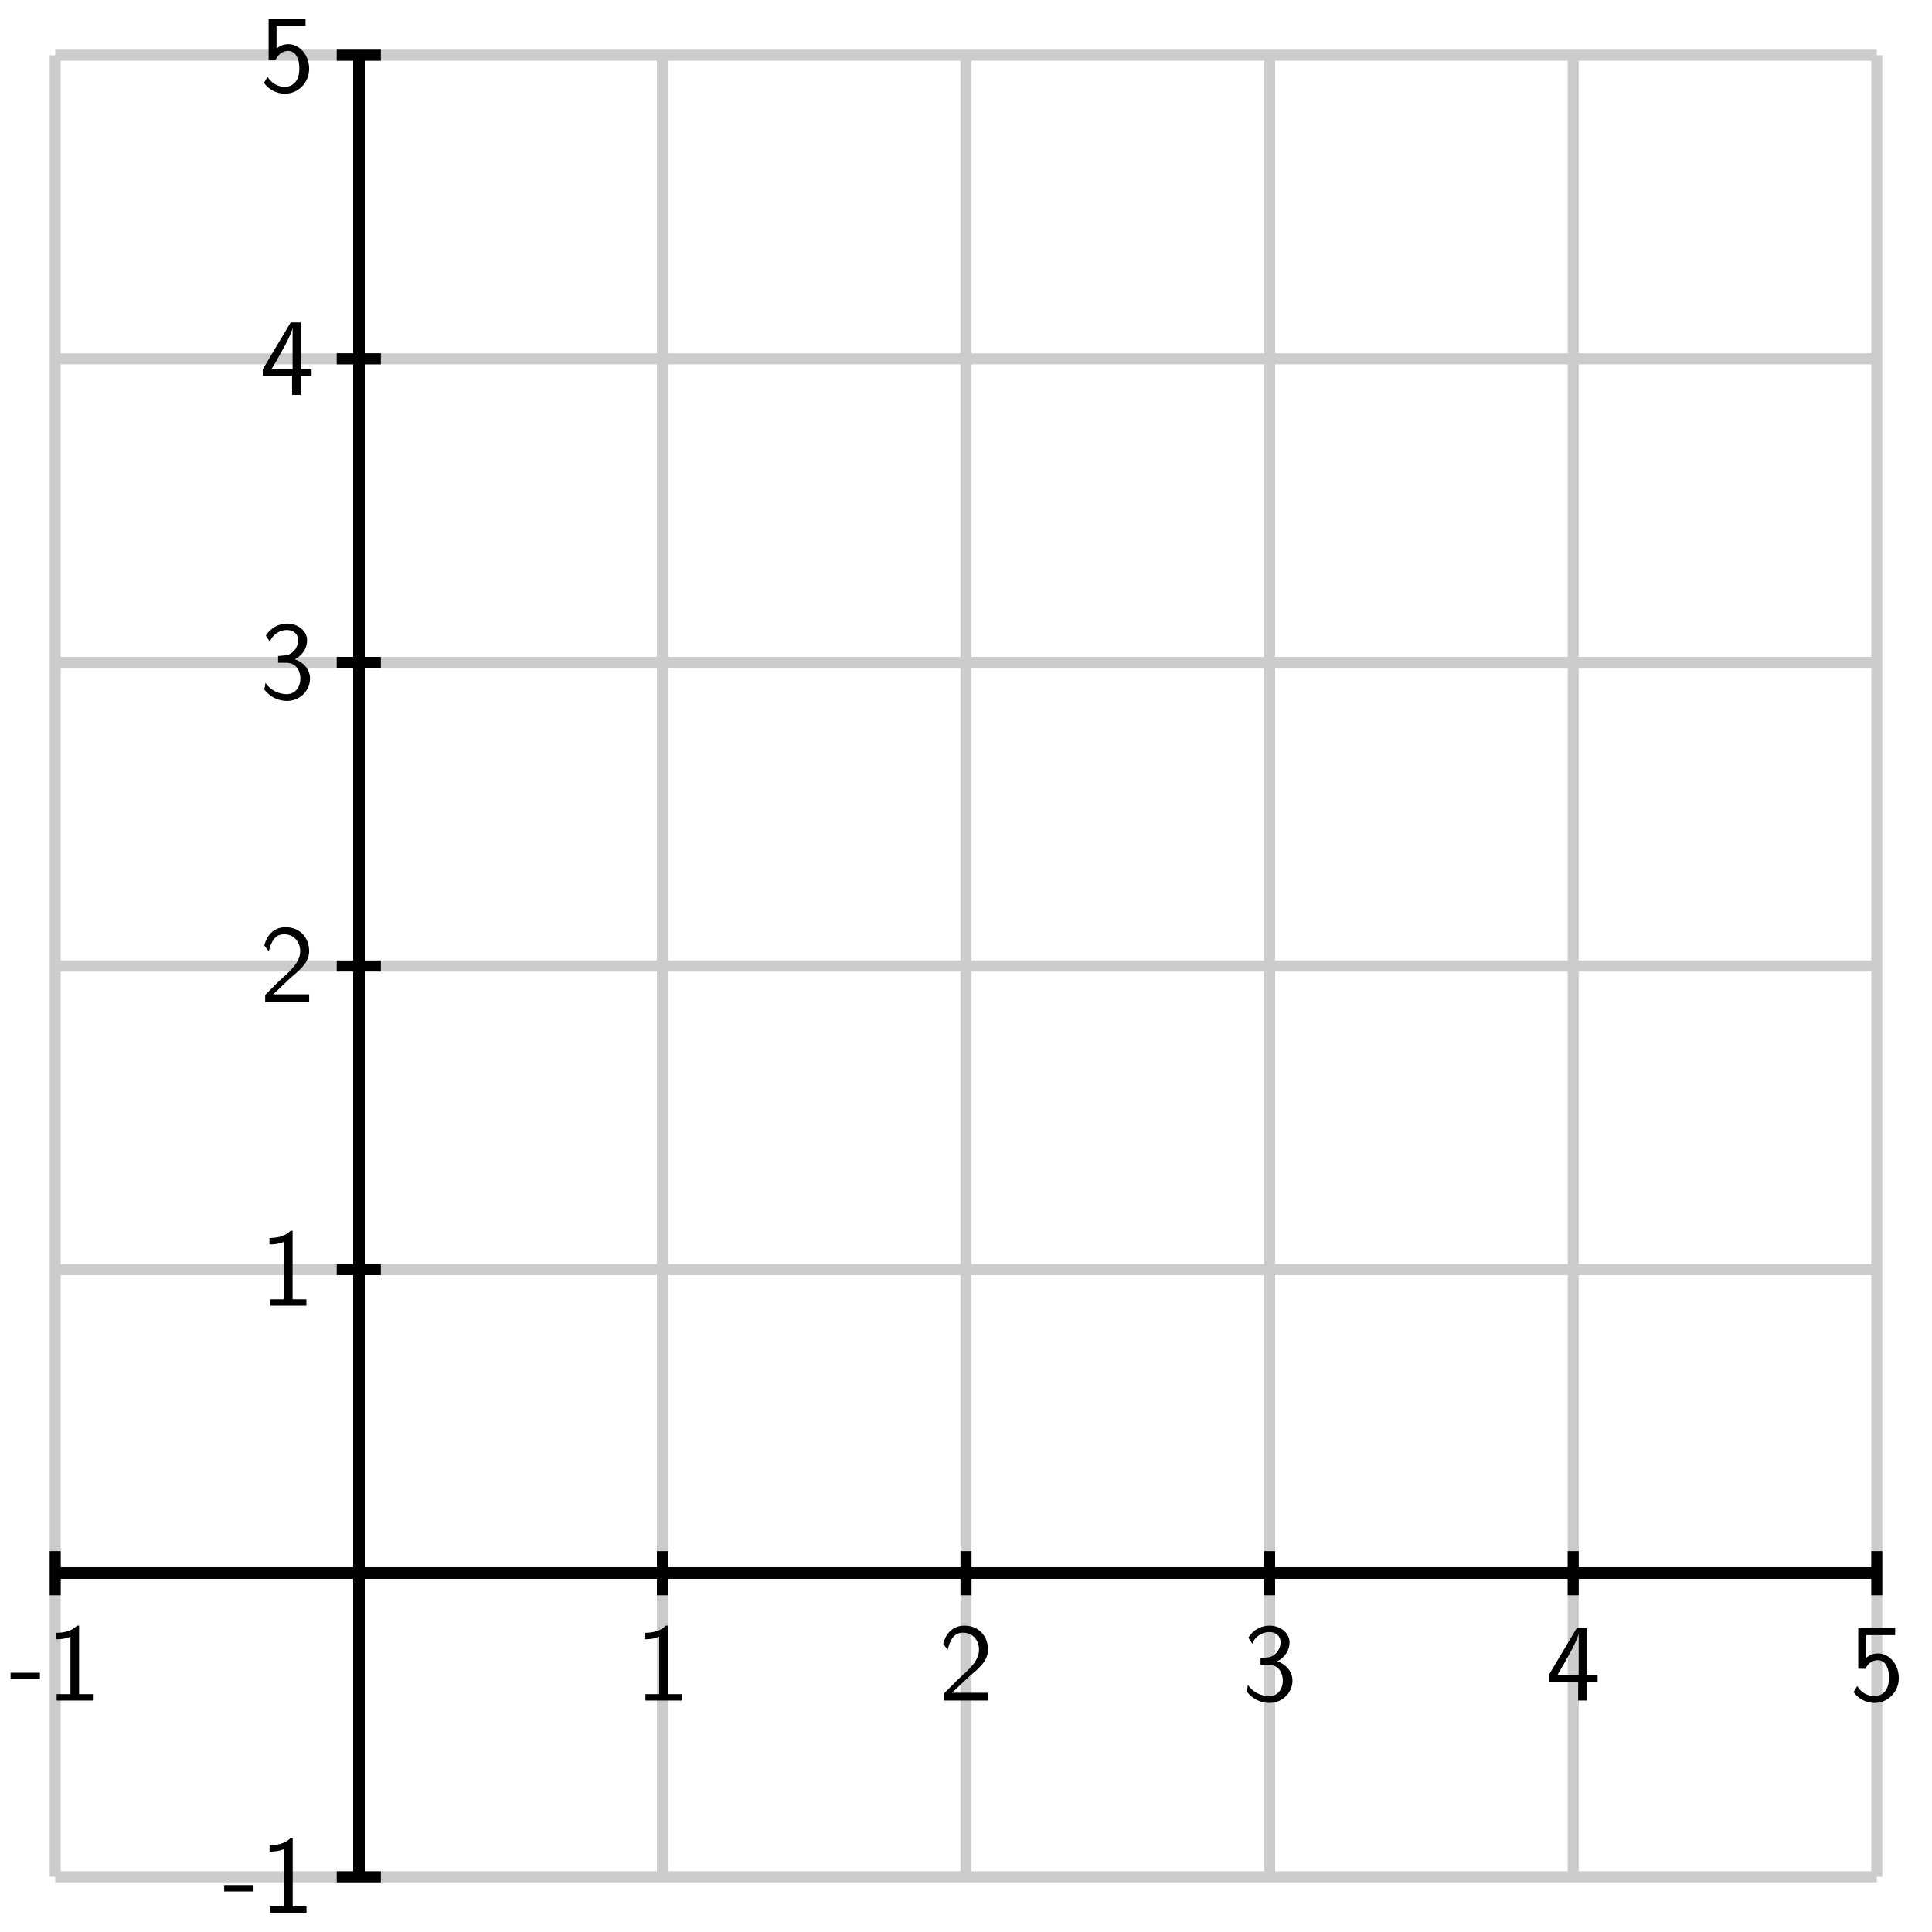
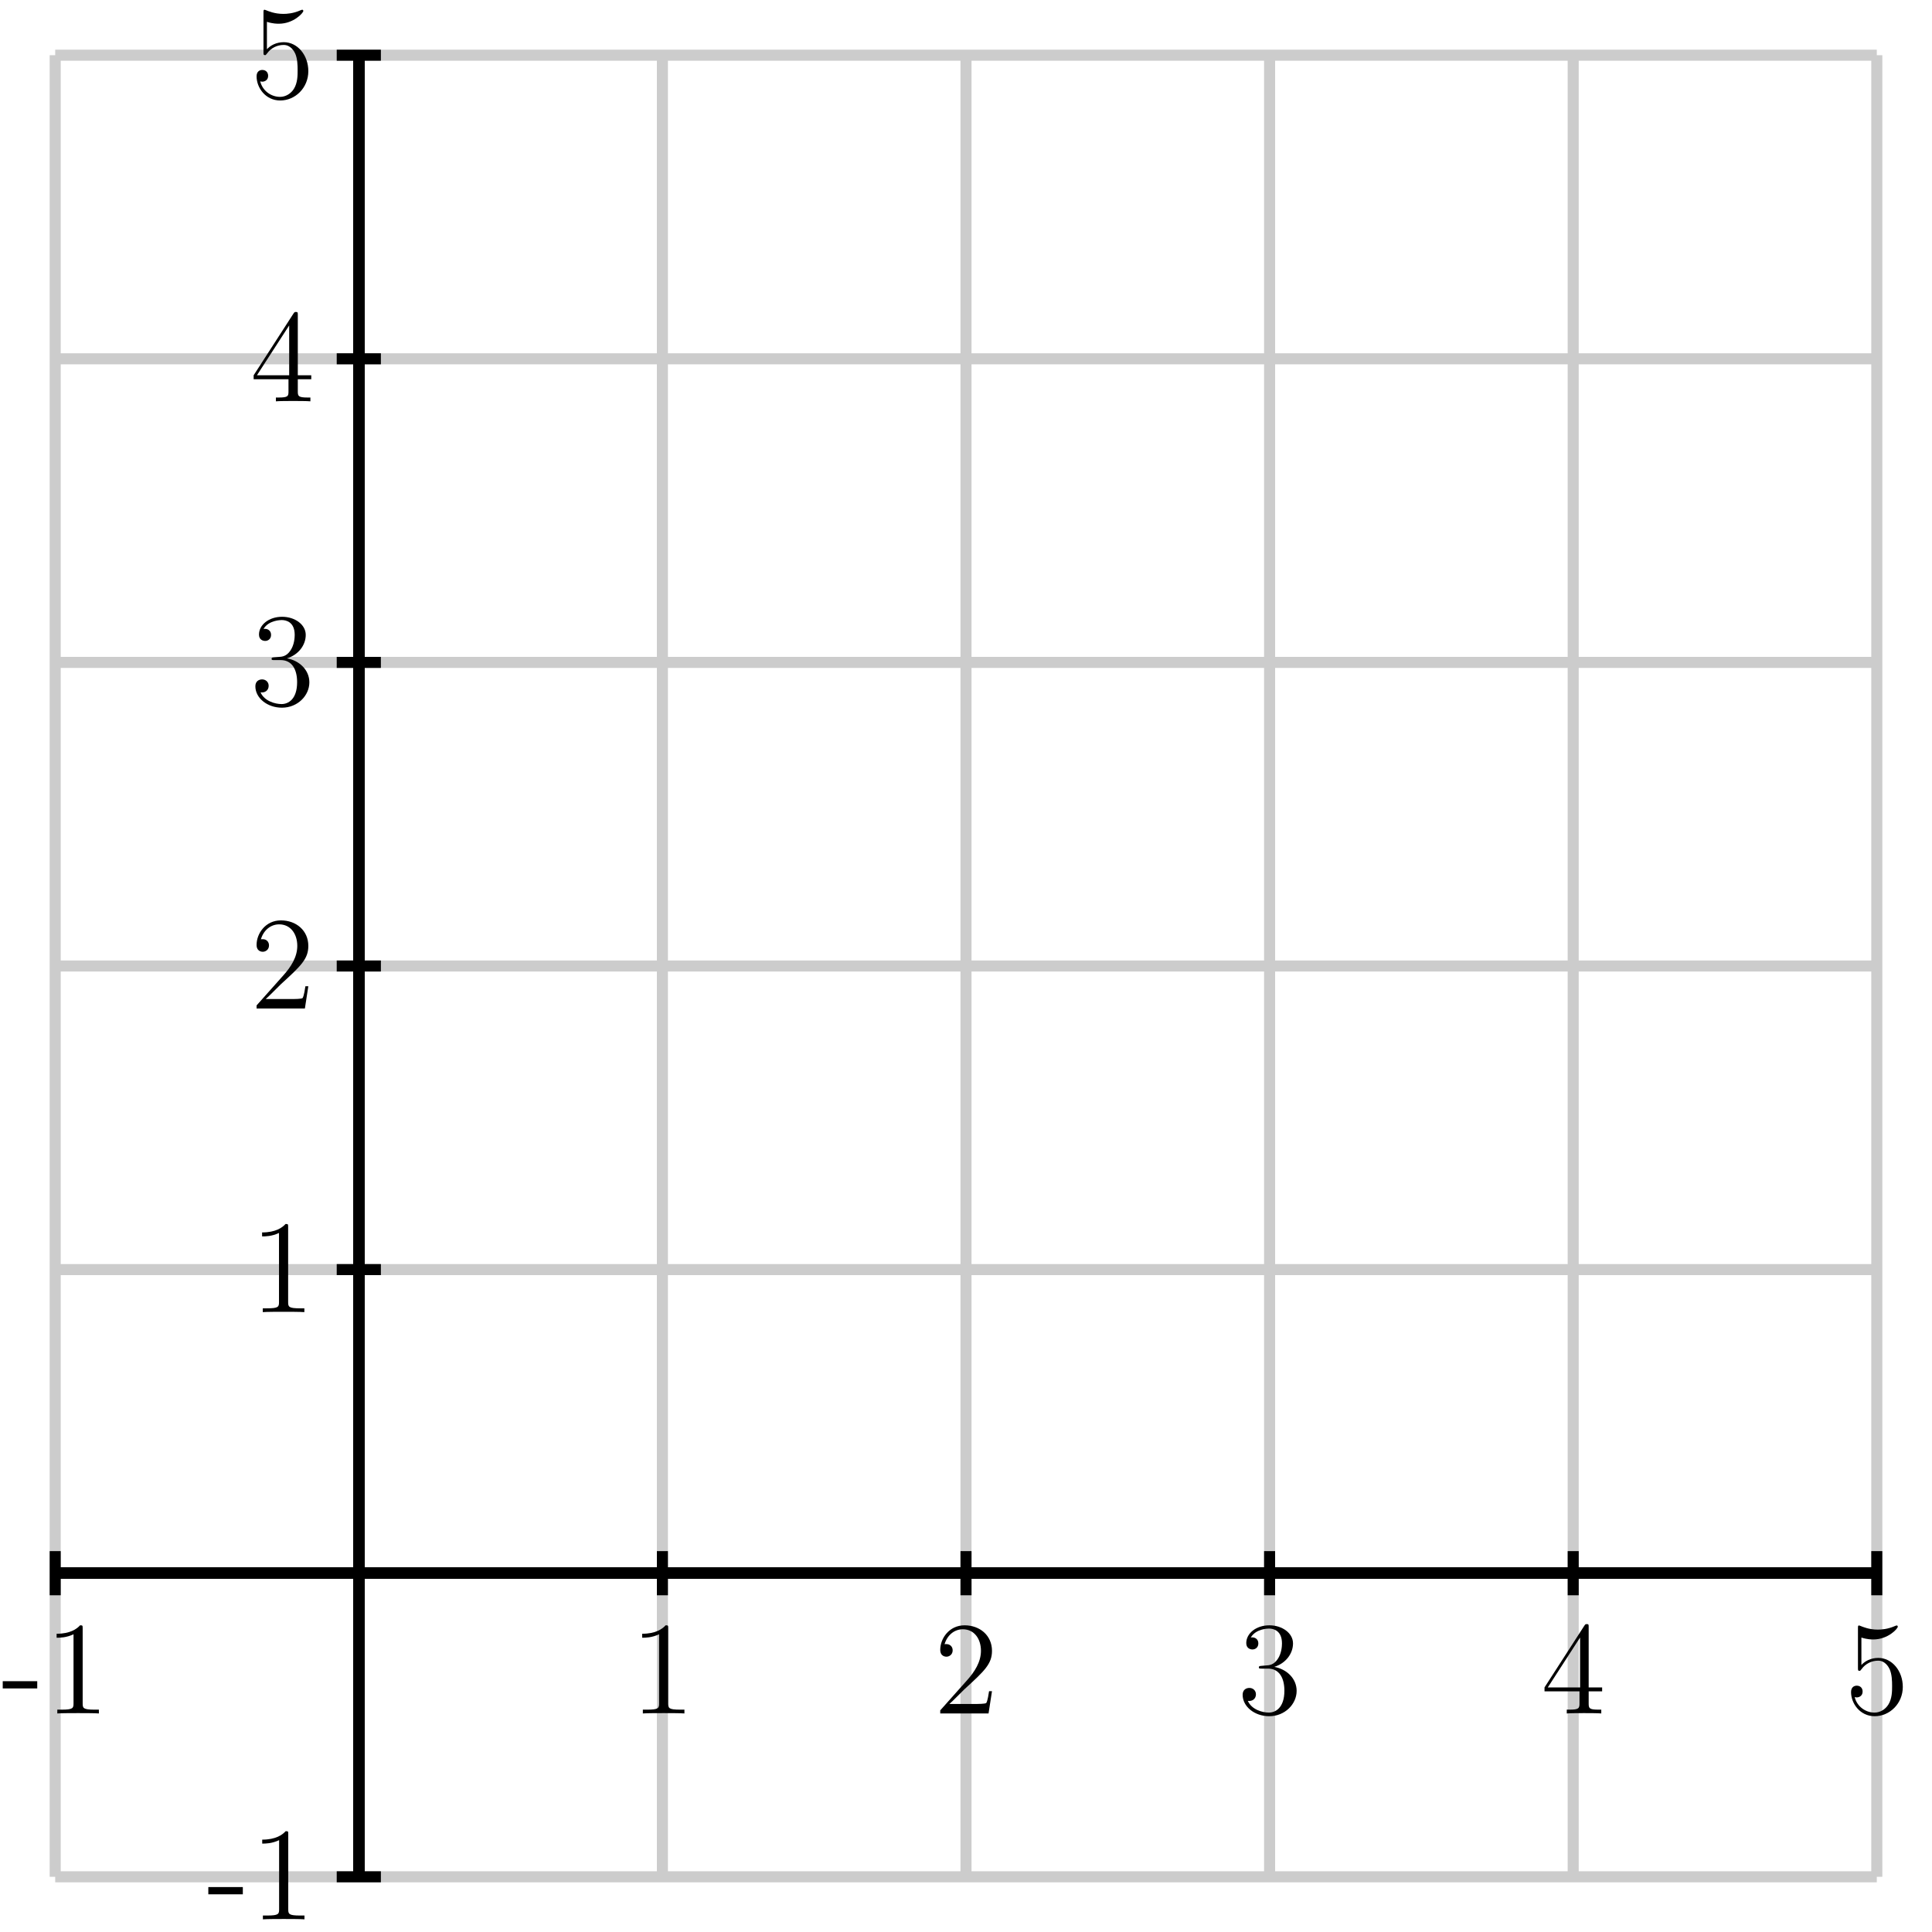
<svg xmlns="http://www.w3.org/2000/svg" xmlns:xlink="http://www.w3.org/1999/xlink" width="175pt" height="175pt" viewBox="0 0 175 175" version="1.1">
  <defs>
    <g>
      <symbol overflow="visible" id="glyph0-0">
        <path style="stroke:none;" d="" />
      </symbol>
      <symbol overflow="visible" id="glyph0-1">
-         <path style="stroke:none;" d="M 2.766 -1.938 L 2.766 -2.516 L 0.109 -2.516 L 0.109 -1.938 Z M 2.766 -1.938 " />
+         <path style="stroke:none;" d="M 3.25 -2.266 L 3.25 -2.922 L 0.125 -2.922 L 0.125 -2.266 Z M 3.25 -2.266 " />
      </symbol>
      <symbol overflow="visible" id="glyph0-2">
-         <path style="stroke:none;" d="M 2.984 -6.781 L 2.797 -6.781 C 2.203 -6.172 1.375 -6.141 0.891 -6.125 L 0.891 -5.547 C 1.219 -5.547 1.703 -5.562 2.203 -5.781 L 2.203 -0.578 L 0.953 -0.578 L 0.953 0 L 4.234 0 L 4.234 -0.578 L 2.984 -0.578 Z M 2.984 -6.781 " />
+         <path style="stroke:none;" d="M 3.453 -7.688 C 3.453 -7.969 3.453 -7.984 3.219 -7.984 C 2.922 -7.656 2.328 -7.219 1.094 -7.219 L 1.094 -6.859 C 1.375 -6.859 1.969 -6.859 2.625 -7.172 L 2.625 -0.922 C 2.625 -0.484 2.594 -0.344 1.531 -0.344 L 1.156 -0.344 L 1.156 0 C 1.484 -0.031 2.656 -0.031 3.047 -0.031 C 3.438 -0.031 4.594 -0.031 4.922 0 L 4.922 -0.344 L 4.547 -0.344 C 3.484 -0.344 3.453 -0.484 3.453 -0.922 Z M 3.453 -7.688 " />
      </symbol>
      <symbol overflow="visible" id="glyph0-3">
-         <path style="stroke:none;" d="M 1.734 -1.875 L 0.5 -0.641 L 0.5 0 L 4.484 0 L 4.484 -0.703 L 2.672 -0.703 C 2.547 -0.703 2.438 -0.703 2.312 -0.703 L 1.219 -0.703 C 1.547 -0.984 2.297 -1.734 2.609 -2.016 C 2.797 -2.203 3.312 -2.625 3.5 -2.797 C 3.953 -3.25 4.484 -3.781 4.484 -4.625 C 4.484 -5.781 3.688 -6.781 2.359 -6.781 C 1.219 -6.781 0.656 -6 0.422 -5.141 C 0.547 -4.969 0.594 -4.906 0.609 -4.875 C 0.625 -4.859 0.734 -4.734 0.828 -4.594 C 1.031 -5.359 1.312 -6.141 2.219 -6.141 C 3.156 -6.141 3.672 -5.391 3.672 -4.609 C 3.672 -3.766 3.094 -3.188 2.516 -2.594 Z M 1.734 -1.875 " />
+         <path style="stroke:none;" d="M 5.281 -2.016 L 5.016 -2.016 C 4.984 -1.812 4.891 -1.156 4.766 -0.953 C 4.688 -0.859 4 -0.859 3.641 -0.859 L 1.422 -0.859 C 1.734 -1.125 2.469 -1.891 2.781 -2.188 C 4.609 -3.859 5.281 -4.484 5.281 -5.672 C 5.281 -7.062 4.188 -7.984 2.797 -7.984 C 1.406 -7.984 0.594 -6.797 0.594 -5.766 C 0.594 -5.141 1.109 -5.141 1.156 -5.141 C 1.406 -5.141 1.719 -5.328 1.719 -5.719 C 1.719 -6.047 1.484 -6.281 1.156 -6.281 C 1.047 -6.281 1.016 -6.281 0.984 -6.266 C 1.219 -7.078 1.859 -7.625 2.641 -7.625 C 3.656 -7.625 4.281 -6.781 4.281 -5.672 C 4.281 -4.656 3.703 -3.766 3.016 -3 L 0.594 -0.281 L 0.594 0 L 4.969 0 Z M 5.281 -2.016 " />
      </symbol>
      <symbol overflow="visible" id="glyph0-4">
-         <path style="stroke:none;" d="M 0.922 -5.141 C 1.203 -5.844 1.859 -6.203 2.469 -6.203 C 2.984 -6.203 3.484 -5.906 3.484 -5.266 C 3.484 -4.656 3.062 -4.062 2.453 -3.922 C 2.406 -3.906 2.375 -3.906 1.672 -3.844 L 1.672 -3.234 L 2.375 -3.234 C 3.453 -3.234 3.688 -2.312 3.688 -1.812 C 3.688 -1.031 3.219 -0.391 2.453 -0.391 C 1.766 -0.391 0.969 -0.734 0.531 -1.422 L 0.422 -0.812 C 1.156 0.125 2.062 0.219 2.469 0.219 C 3.688 0.219 4.562 -0.75 4.562 -1.797 C 4.562 -2.703 3.875 -3.328 3.188 -3.547 C 3.953 -3.953 4.297 -4.625 4.297 -5.266 C 4.297 -6.125 3.469 -6.781 2.484 -6.781 C 1.703 -6.781 0.984 -6.375 0.562 -5.688 Z M 0.922 -5.141 " />
+         <path style="stroke:none;" d="M 2.203 -4.312 C 2 -4.297 1.953 -4.281 1.953 -4.172 C 1.953 -4.062 2.016 -4.062 2.234 -4.062 L 2.781 -4.062 C 3.797 -4.062 4.266 -3.219 4.266 -2.062 C 4.266 -0.484 3.438 -0.078 2.859 -0.078 C 2.281 -0.078 1.297 -0.344 0.953 -1.141 C 1.328 -1.078 1.688 -1.297 1.688 -1.734 C 1.688 -2.078 1.422 -2.312 1.094 -2.312 C 0.797 -2.312 0.484 -2.141 0.484 -1.688 C 0.484 -0.625 1.562 0.25 2.891 0.25 C 4.312 0.25 5.375 -0.844 5.375 -2.047 C 5.375 -3.156 4.484 -4.016 3.344 -4.219 C 4.375 -4.531 5.047 -5.406 5.047 -6.344 C 5.047 -7.281 4.062 -7.984 2.906 -7.984 C 1.703 -7.984 0.812 -7.25 0.812 -6.375 C 0.812 -5.891 1.188 -5.797 1.375 -5.797 C 1.625 -5.797 1.906 -5.969 1.906 -6.344 C 1.906 -6.719 1.625 -6.891 1.359 -6.891 C 1.281 -6.891 1.266 -6.891 1.219 -6.875 C 1.688 -7.688 2.812 -7.688 2.875 -7.688 C 3.266 -7.688 4.047 -7.516 4.047 -6.344 C 4.047 -6.109 4.016 -5.438 3.656 -4.922 C 3.297 -4.391 2.891 -4.359 2.562 -4.344 Z M 2.203 -4.312 " />
      </symbol>
      <symbol overflow="visible" id="glyph0-5">
-         <path style="stroke:none;" d="M 3.719 -1.703 L 4.703 -1.703 L 4.703 -2.312 L 3.719 -2.312 L 3.719 -6.562 L 2.812 -6.562 L 0.281 -2.312 L 0.281 -1.703 L 2.938 -1.703 L 2.938 0 L 3.719 0 Z M 1.062 -2.312 C 1.578 -3.188 2.984 -5.547 2.984 -6.125 L 2.984 -2.312 Z M 1.062 -2.312 " />
+         <path style="stroke:none;" d="M 4.328 -7.812 C 4.328 -8.047 4.328 -8.094 4.156 -8.094 C 4.062 -8.094 4.031 -8.094 3.938 -7.953 L 0.328 -2.359 L 0.328 -2 L 3.484 -2 L 3.484 -0.906 C 3.484 -0.469 3.453 -0.344 2.578 -0.344 L 2.344 -0.344 L 2.344 0 C 2.609 -0.031 3.562 -0.031 3.906 -0.031 C 4.234 -0.031 5.203 -0.031 5.469 0 L 5.469 -0.344 L 5.234 -0.344 C 4.375 -0.344 4.328 -0.469 4.328 -0.906 L 4.328 -2 L 5.547 -2 L 5.547 -2.359 L 4.328 -2.359 Z M 3.547 -6.875 L 3.547 -2.359 L 0.625 -2.359 Z M 3.547 -6.875 " />
      </symbol>
      <symbol overflow="visible" id="glyph0-6">
-         <path style="stroke:none;" d="M 1.531 -5.922 L 4.156 -5.922 L 4.156 -6.562 L 0.812 -6.562 L 0.812 -2.875 L 1.469 -2.875 C 1.641 -3.266 2.016 -3.656 2.594 -3.656 C 3.062 -3.656 3.594 -3.25 3.594 -2.047 C 3.594 -0.391 2.375 -0.391 2.297 -0.391 C 1.625 -0.391 1.016 -0.781 0.719 -1.312 L 0.391 -0.766 C 0.797 -0.188 1.484 0.219 2.297 0.219 C 3.484 0.219 4.484 -0.766 4.484 -2.031 C 4.484 -3.281 3.625 -4.266 2.594 -4.266 C 2.203 -4.266 1.812 -4.125 1.531 -3.859 Z M 1.531 -5.922 " />
+         <path style="stroke:none;" d="M 1.531 -6.875 C 2.047 -6.703 2.469 -6.703 2.609 -6.703 C 3.953 -6.703 4.828 -7.688 4.828 -7.859 C 4.828 -7.906 4.797 -7.969 4.734 -7.969 C 4.703 -7.969 4.688 -7.969 4.578 -7.922 C 3.906 -7.625 3.328 -7.594 3.016 -7.594 C 2.219 -7.594 1.656 -7.844 1.422 -7.938 C 1.344 -7.969 1.312 -7.969 1.312 -7.969 C 1.219 -7.969 1.219 -7.891 1.219 -7.703 L 1.219 -4.141 C 1.219 -3.922 1.219 -3.859 1.359 -3.859 C 1.422 -3.859 1.422 -3.859 1.547 -4.016 C 1.891 -4.5 2.453 -4.781 3.047 -4.781 C 3.688 -4.781 4 -4.203 4.094 -4 C 4.297 -3.531 4.312 -2.938 4.312 -2.484 C 4.312 -2.031 4.312 -1.344 3.969 -0.797 C 3.703 -0.375 3.234 -0.078 2.719 -0.078 C 1.922 -0.078 1.141 -0.609 0.922 -1.484 C 0.984 -1.469 1.062 -1.453 1.109 -1.453 C 1.312 -1.453 1.641 -1.578 1.641 -1.984 C 1.641 -2.312 1.422 -2.516 1.109 -2.516 C 0.906 -2.516 0.594 -2.406 0.594 -1.938 C 0.594 -0.906 1.406 0.25 2.734 0.25 C 4.094 0.25 5.281 -0.891 5.281 -2.406 C 5.281 -3.844 4.312 -5.031 3.062 -5.031 C 2.375 -5.031 1.844 -4.734 1.531 -4.391 Z M 1.531 -6.875 " />
      </symbol>
    </g>
  </defs>
  <g id="surface1">
    <path style="fill:none;stroke-width:10;stroke-linecap:butt;stroke-linejoin:miter;stroke:rgb(80.077%,80.077%,80.077%);stroke-opacity:1;stroke-miterlimit:10;" d="M 50 50 L 50 1700 M 325 50 L 325 1700 M 600 50 L 600 1700 M 875 50 L 875 1700 M 1150 50 L 1150 1700 M 1425 50 L 1425 1700 M 1700 50 L 1700 1700 M 50 50 L 1700 50 M 50 325 L 1700 325 M 50 600 L 1700 600 M 50 875 L 1700 875 M 50 1150 L 1700 1150 M 50 1425 L 1700 1425 M 50 1700 L 1700 1700 " transform="matrix(0.1,0,0,-0.1,0,175)" />
    <path style="fill:none;stroke-width:10;stroke-linecap:butt;stroke-linejoin:miter;stroke:rgb(0%,0%,0%);stroke-opacity:1;stroke-miterlimit:10;" d="M 50 325 L 1700 325 M 325 50 L 325 1700 " transform="matrix(0.1,0,0,-0.1,0,175)" />
    <path style="fill:none;stroke-width:10;stroke-linecap:butt;stroke-linejoin:miter;stroke:rgb(0%,0%,0%);stroke-opacity:1;stroke-miterlimit:10;" d="M 50 325 L 1700 325 M 325 50 L 325 1700 M 50 305 L 50 345 " transform="matrix(0.1,0,0,-0.1,0,175)" />
    <path style="fill:none;stroke-width:10;stroke-linecap:butt;stroke-linejoin:miter;stroke:rgb(0%,0%,0%);stroke-opacity:1;stroke-miterlimit:10;" d="M 50 325 L 1700 325 M 325 50 L 325 1700 M 325 305 L 325 345 " transform="matrix(0.1,0,0,-0.1,0,175)" />
    <path style="fill:none;stroke-width:10;stroke-linecap:butt;stroke-linejoin:miter;stroke:rgb(0%,0%,0%);stroke-opacity:1;stroke-miterlimit:10;" d="M 50 325 L 1700 325 M 325 50 L 325 1700 M 600 305 L 600 345 " transform="matrix(0.1,0,0,-0.1,0,175)" />
    <path style="fill:none;stroke-width:10;stroke-linecap:butt;stroke-linejoin:miter;stroke:rgb(0%,0%,0%);stroke-opacity:1;stroke-miterlimit:10;" d="M 50 325 L 1700 325 M 325 50 L 325 1700 M 875 305 L 875 345 " transform="matrix(0.1,0,0,-0.1,0,175)" />
    <path style="fill:none;stroke-width:10;stroke-linecap:butt;stroke-linejoin:miter;stroke:rgb(0%,0%,0%);stroke-opacity:1;stroke-miterlimit:10;" d="M 50 325 L 1700 325 M 325 50 L 325 1700 M 1150 305 L 1150 345 " transform="matrix(0.1,0,0,-0.1,0,175)" />
    <path style="fill:none;stroke-width:10;stroke-linecap:butt;stroke-linejoin:miter;stroke:rgb(0%,0%,0%);stroke-opacity:1;stroke-miterlimit:10;" d="M 50 325 L 1700 325 M 325 50 L 325 1700 M 1425 305 L 1425 345 " transform="matrix(0.1,0,0,-0.1,0,175)" />
    <path style="fill:none;stroke-width:10;stroke-linecap:butt;stroke-linejoin:miter;stroke:rgb(0%,0%,0%);stroke-opacity:1;stroke-miterlimit:10;" d="M 50 325 L 1700 325 M 325 50 L 325 1700 M 1700 305 L 1700 345 " transform="matrix(0.1,0,0,-0.1,0,175)" />
    <path style="fill:none;stroke-width:10;stroke-linecap:butt;stroke-linejoin:miter;stroke:rgb(0%,0%,0%);stroke-opacity:1;stroke-miterlimit:10;" d="M 50 325 L 1700 325 M 325 50 L 325 1700 M 305 50 L 345 50 " transform="matrix(0.1,0,0,-0.1,0,175)" />
    <path style="fill:none;stroke-width:10;stroke-linecap:butt;stroke-linejoin:miter;stroke:rgb(0%,0%,0%);stroke-opacity:1;stroke-miterlimit:10;" d="M 50 325 L 1700 325 M 325 50 L 325 1700 M 305 325 L 345 325 " transform="matrix(0.1,0,0,-0.1,0,175)" />
    <path style="fill:none;stroke-width:10;stroke-linecap:butt;stroke-linejoin:miter;stroke:rgb(0%,0%,0%);stroke-opacity:1;stroke-miterlimit:10;" d="M 50 325 L 1700 325 M 325 50 L 325 1700 M 305 600 L 345 600 " transform="matrix(0.1,0,0,-0.1,0,175)" />
    <path style="fill:none;stroke-width:10;stroke-linecap:butt;stroke-linejoin:miter;stroke:rgb(0%,0%,0%);stroke-opacity:1;stroke-miterlimit:10;" d="M 50 325 L 1700 325 M 325 50 L 325 1700 M 305 875 L 345 875 " transform="matrix(0.1,0,0,-0.1,0,175)" />
    <path style="fill:none;stroke-width:10;stroke-linecap:butt;stroke-linejoin:miter;stroke:rgb(0%,0%,0%);stroke-opacity:1;stroke-miterlimit:10;" d="M 50 325 L 1700 325 M 325 50 L 325 1700 M 305 1150 L 345 1150 " transform="matrix(0.1,0,0,-0.1,0,175)" />
    <path style="fill:none;stroke-width:10;stroke-linecap:butt;stroke-linejoin:miter;stroke:rgb(0%,0%,0%);stroke-opacity:1;stroke-miterlimit:10;" d="M 50 325 L 1700 325 M 325 50 L 325 1700 M 305 1425 L 345 1425 " transform="matrix(0.1,0,0,-0.1,0,175)" />
    <path style="fill:none;stroke-width:10;stroke-linecap:butt;stroke-linejoin:miter;stroke:rgb(0%,0%,0%);stroke-opacity:1;stroke-miterlimit:10;" d="M 50 325 L 1700 325 M 325 50 L 325 1700 M 305 1700 L 345 1700 " transform="matrix(0.1,0,0,-0.1,0,175)" />
    <g style="fill:rgb(0%,0%,0%);fill-opacity:1;">
-       <use xlink:href="#glyph0-1" x="0.849" y="154.031" />
-       <use xlink:href="#glyph0-2" x="4.179" y="154.031" />
+       <use xlink:href="#glyph0-1" x="0.123" y="155.204" />
+       <use xlink:href="#glyph0-2" x="4.035" y="155.204" />
    </g>
    <g style="fill:rgb(0%,0%,0%);fill-opacity:1;">
-       <use xlink:href="#glyph0-2" x="57.509" y="154.031" />
+       <use xlink:href="#glyph0-2" x="57.073" y="155.204" />
    </g>
    <g style="fill:rgb(0%,0%,0%);fill-opacity:1;">
-       <use xlink:href="#glyph0-3" x="85.009" y="154.031" />
+       <use xlink:href="#glyph0-3" x="84.573" y="155.204" />
    </g>
    <g style="fill:rgb(0%,0%,0%);fill-opacity:1;">
-       <use xlink:href="#glyph0-4" x="112.509" y="154.031" />
+       <use xlink:href="#glyph0-4" x="112.074" y="155.204" />
    </g>
    <g style="fill:rgb(0%,0%,0%);fill-opacity:1;">
-       <use xlink:href="#glyph0-5" x="140.009" y="154.031" />
+       <use xlink:href="#glyph0-5" x="139.574" y="155.204" />
    </g>
    <g style="fill:rgb(0%,0%,0%);fill-opacity:1;">
-       <use xlink:href="#glyph0-6" x="167.509" y="154.031" />
+       <use xlink:href="#glyph0-6" x="167.074" y="155.204" />
    </g>
    <g style="fill:rgb(0%,0%,0%);fill-opacity:1;">
-       <use xlink:href="#glyph0-1" x="20.198" y="173.266" />
-       <use xlink:href="#glyph0-2" x="23.528" y="173.266" />
+       <use xlink:href="#glyph0-1" x="18.745" y="173.852" />
+       <use xlink:href="#glyph0-2" x="22.657" y="173.852" />
    </g>
    <g style="fill:rgb(0%,0%,0%);fill-opacity:1;">
-       <use xlink:href="#glyph0-2" x="23.519" y="118.266" />
+       <use xlink:href="#glyph0-2" x="22.647" y="118.852" />
    </g>
    <g style="fill:rgb(0%,0%,0%);fill-opacity:1;">
-       <use xlink:href="#glyph0-3" x="23.519" y="90.766" />
+       <use xlink:href="#glyph0-3" x="22.647" y="91.352" />
    </g>
    <g style="fill:rgb(0%,0%,0%);fill-opacity:1;">
-       <use xlink:href="#glyph0-4" x="23.519" y="63.266" />
+       <use xlink:href="#glyph0-4" x="22.647" y="63.852" />
    </g>
    <g style="fill:rgb(0%,0%,0%);fill-opacity:1;">
-       <use xlink:href="#glyph0-5" x="23.519" y="35.766" />
+       <use xlink:href="#glyph0-5" x="22.647" y="36.352" />
    </g>
    <g style="fill:rgb(0%,0%,0%);fill-opacity:1;">
-       <use xlink:href="#glyph0-6" x="23.519" y="8.266" />
+       <use xlink:href="#glyph0-6" x="22.647" y="8.852" />
    </g>
  </g>
</svg>
